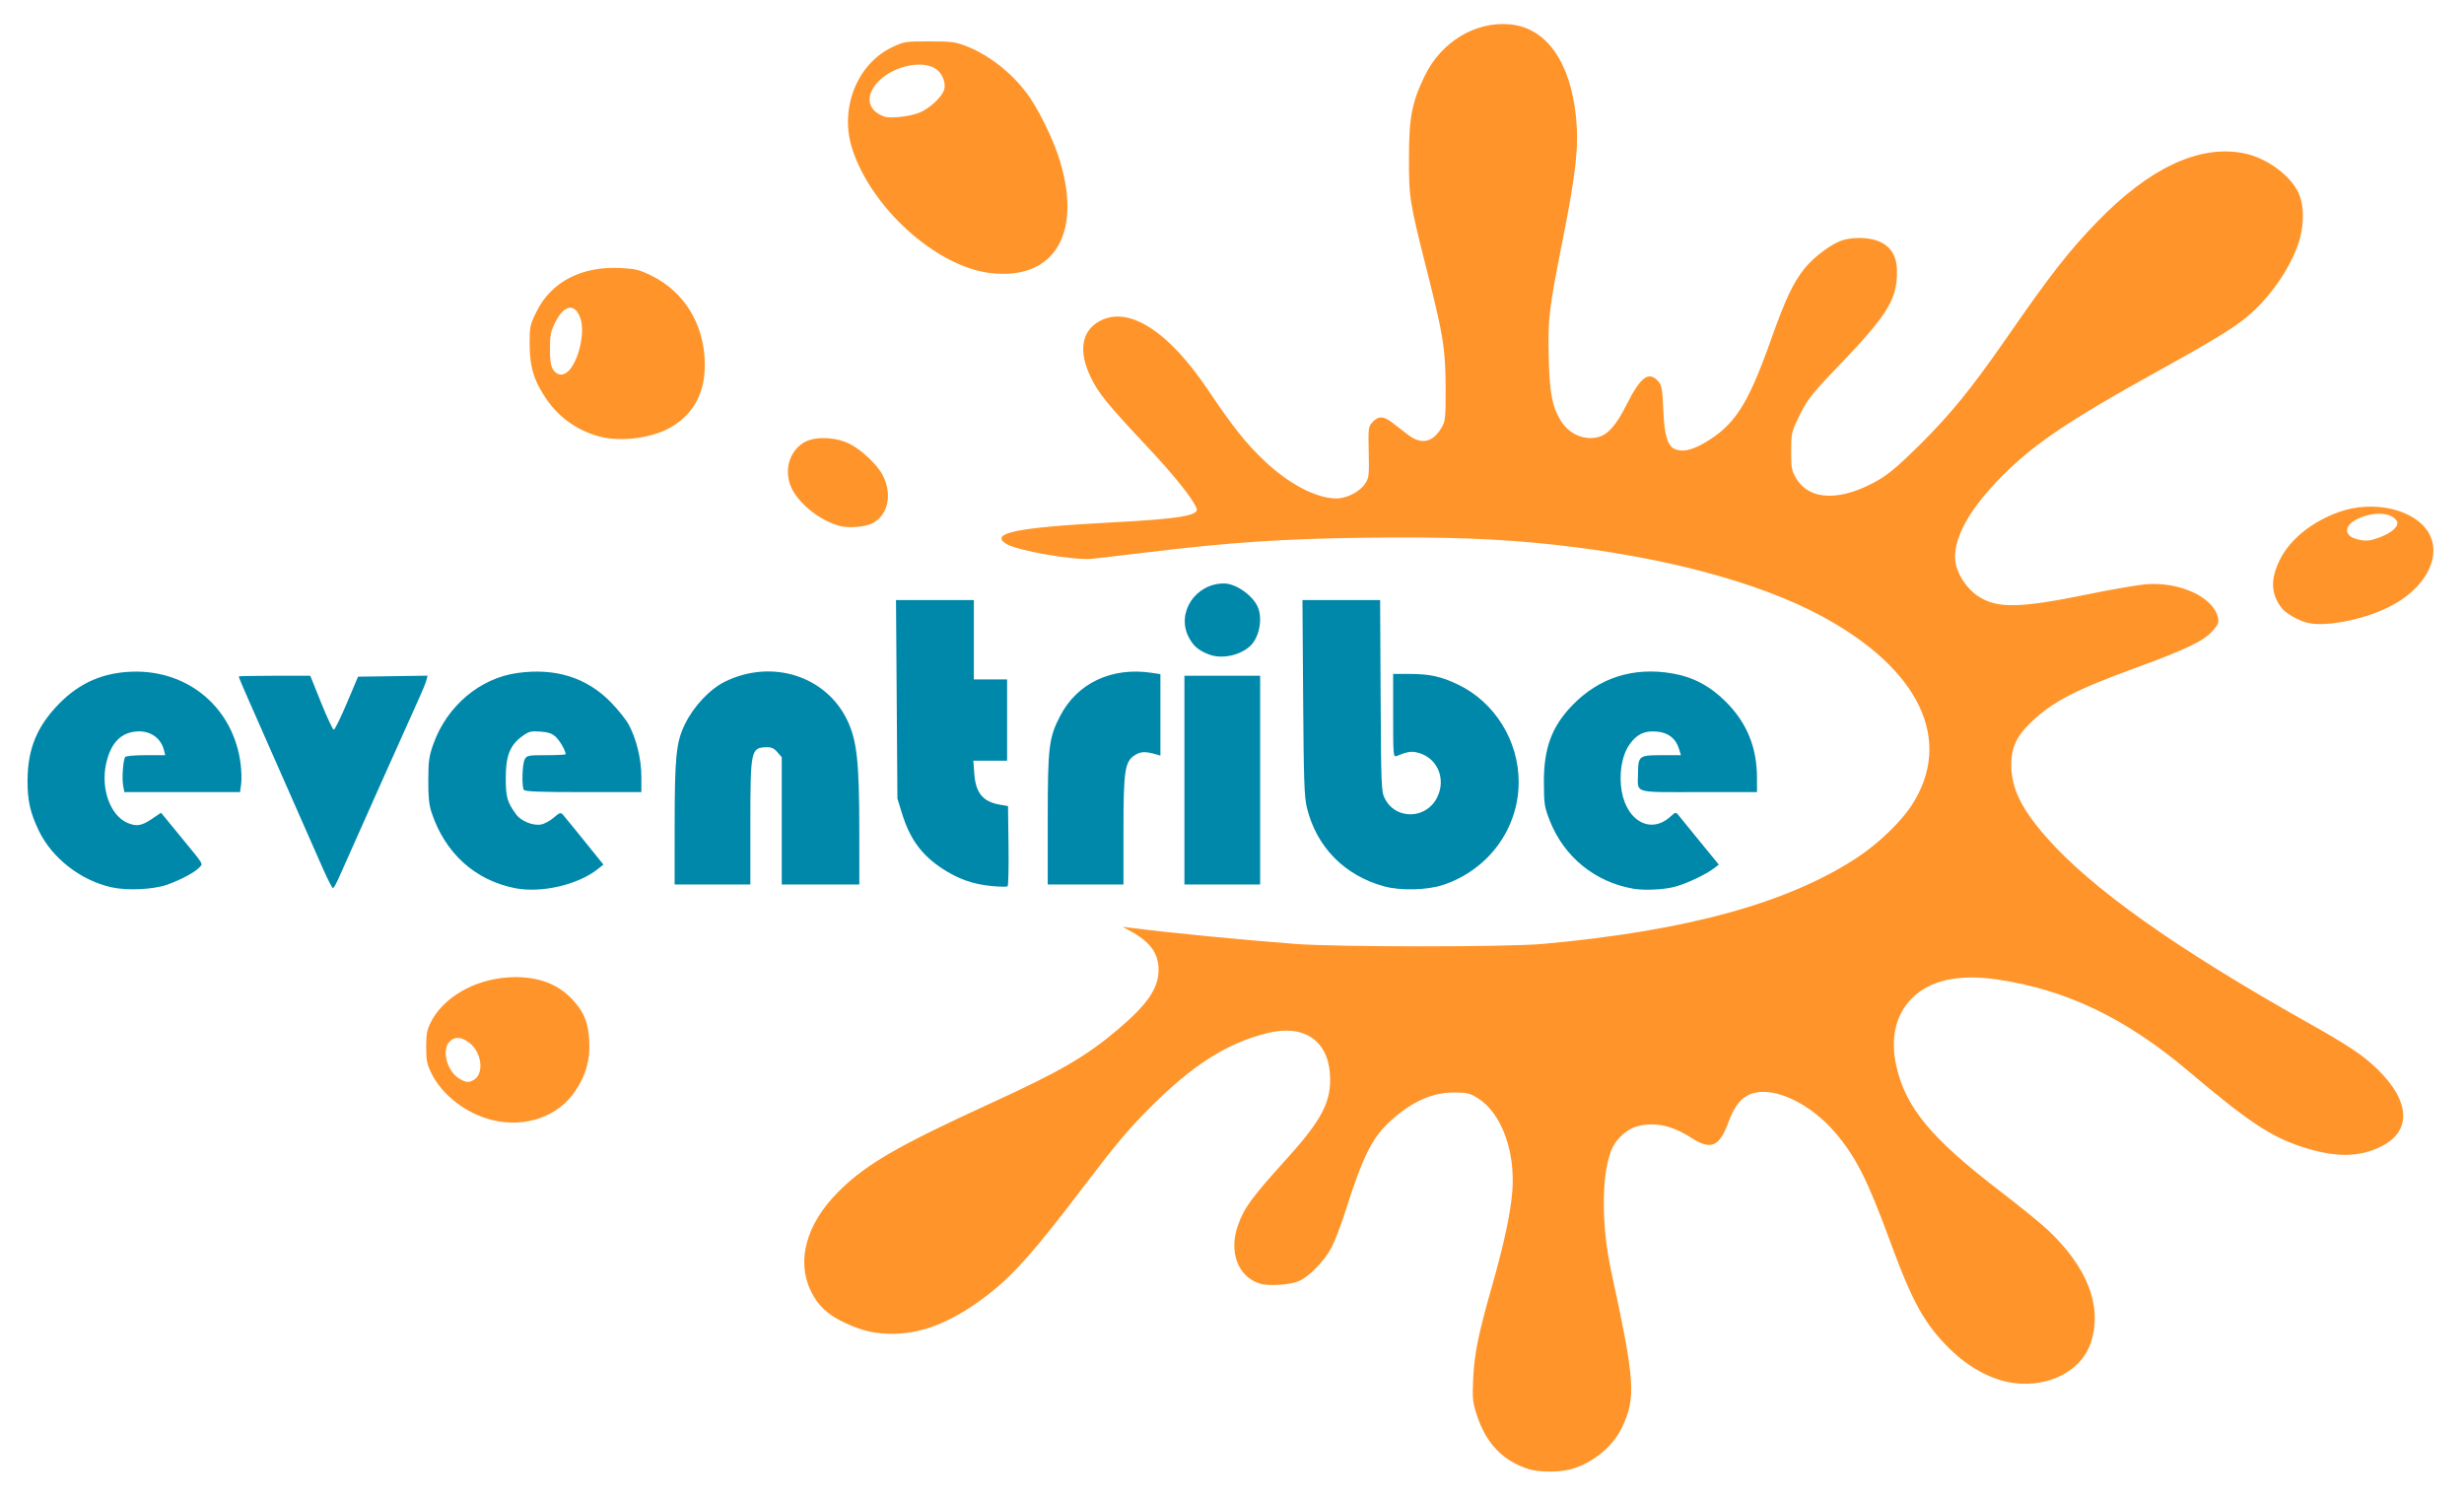
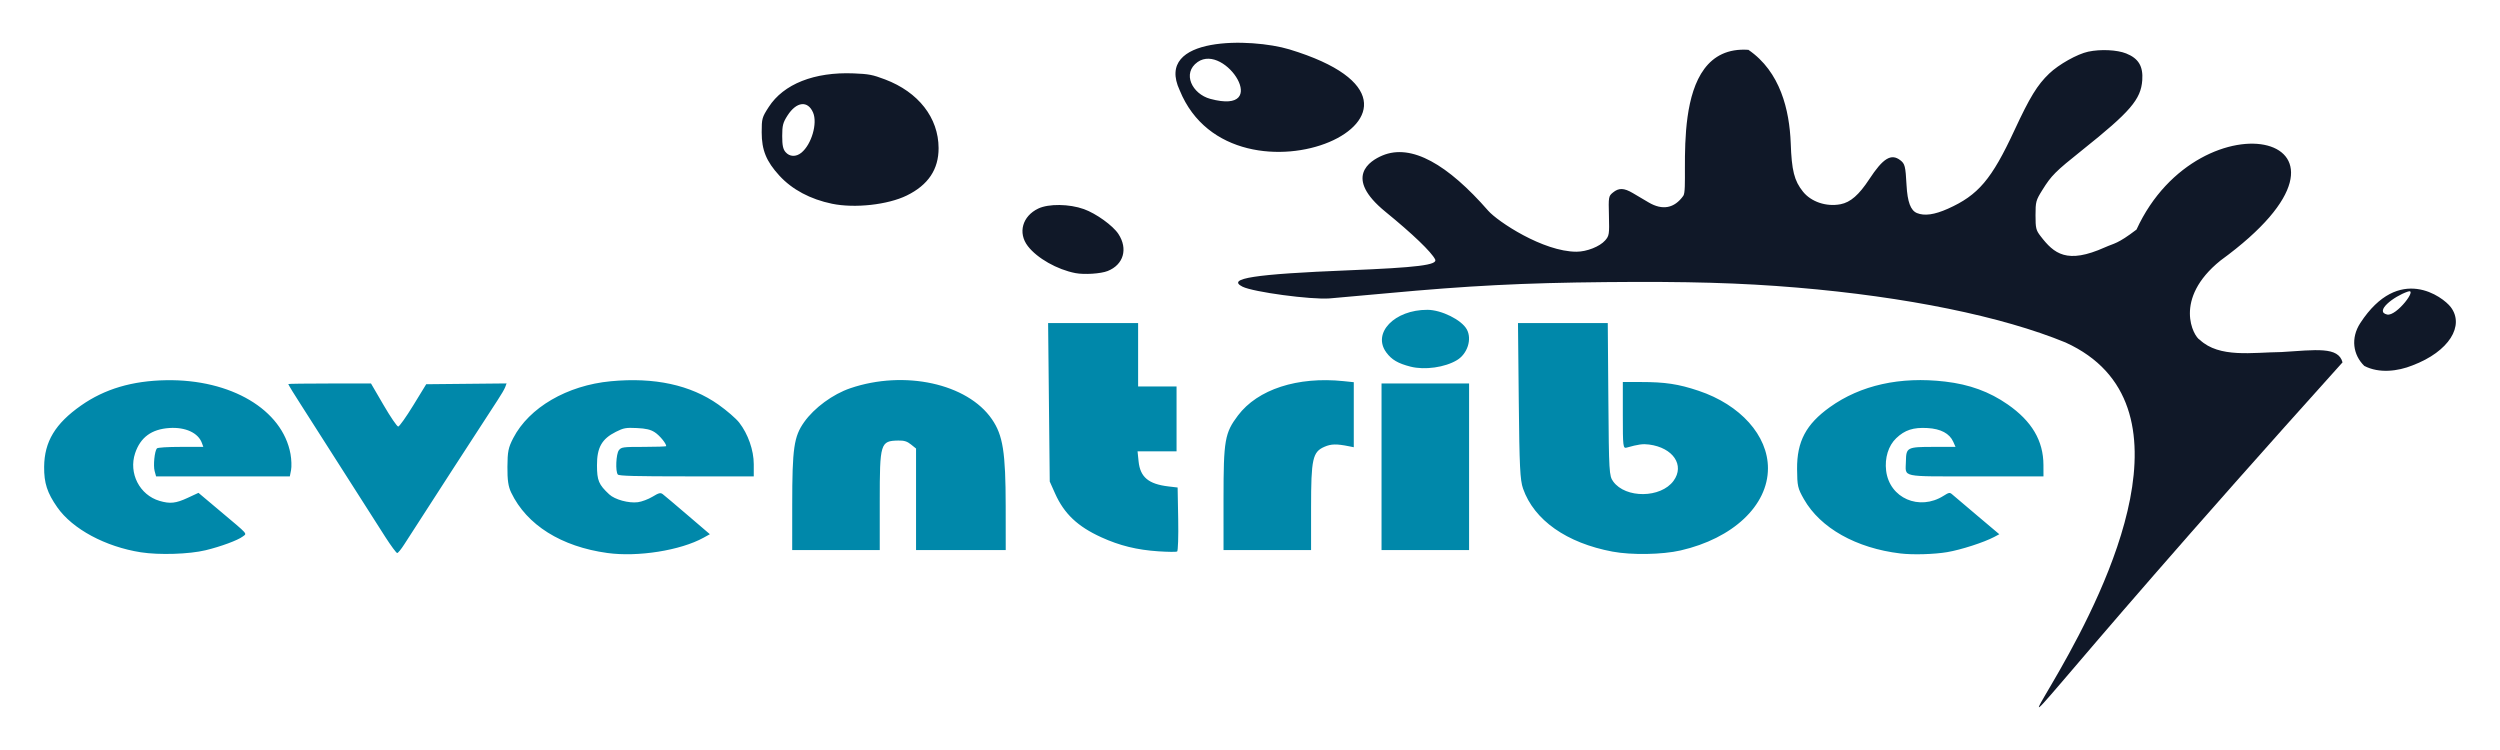
- <svg xmlns="http://www.w3.org/2000/svg" version="1.1" id="svg1" width="1334" height="811" viewBox="0 0 1334 811">
-   <defs id="defs1">
-     <linearGradient id="linearGradient8">
-       <stop style="stop-color:#0086aa;stop-opacity:1;" offset="0.371" id="stop1" />
-       <stop style="stop-color:#333333;stop-opacity:0;" offset="1" id="stop2" />
-     </linearGradient>
-     <linearGradient id="linearGradient8-1">
-       <stop style="stop-color:#0086aa;stop-opacity:1;" offset="0.564" id="stop8" />
-       <stop style="stop-color:#aa2000;stop-opacity:0;" offset="1" id="stop9" />
-     </linearGradient>
-   </defs>
-   <g id="g1">
-     <g id="g2" transform="translate(6.241776,-3.120886)">
-       <path style="fill:#ff952a;fill-opacity:1" d="m 821.5,798.601 c -14.115,-4.464 -23.276,-14.03 -28.253,-29.504 -2.186,-6.796 -2.39,-8.812 -1.938,-19.098 0.604,-13.721 2.752,-24.335 10.255,-50.681 C 808.088,676.413 811.597,659.985 812.526,648 c 1.69,-21.796 -6.036,-42.475 -18.825,-50.381 -4.169,-2.577 -5.725,-2.95 -12.482,-2.988 -12.234,-0.07 -23.64,5.135 -35.439,16.172 -9.393,8.786 -14.336,18.893 -23.816,48.698 -2.274,7.15 -5.554,15.7 -7.288,19 -3.722,7.082 -11.561,15.295 -17.177,17.994 -4.9,2.355 -16.9,3.189 -21.942,1.525 -11.635,-3.84 -16.552,-17.003 -11.661,-31.219 3.303,-9.601 7.292,-15.055 26.773,-36.605 19.045,-21.068 24.066,-30.959 23.114,-45.538 C 712.584,566.285 699.385,557.606 680,562.444 c -22,5.49 -40.272,17.066 -63.398,40.169 -11.822,11.81 -18.948,20.276 -36.1,42.888 -25.409,33.497 -37.207,46.972 -50.106,57.228 -19.131,15.21 -36.004,22.405 -52.896,22.555 -9.688,0.086 -16.721,-1.477 -26,-5.777 -9.502,-4.404 -14.746,-9.229 -18.653,-17.164 -8.076,-16.405 -2.703,-36.3 14.487,-53.645 C 462.166,633.73 479.332,623.729 530,600.535 567.804,583.23 581.656,575.182 599.15,560.362 614.999,546.935 621,538.12 621,528.264 c 0,-9.021 -4.505,-15.175 -15.5,-21.176 l -4,-2.183 4,0.514 c 21.358,2.746 58.354,6.374 89.5,8.778 22.697,1.751 114.575,1.748 134,-0.005 78.381,-7.073 133.632,-22.356 171.042,-47.31 10.821,-7.218 22.687,-18.64 28.439,-27.373 23.224,-35.263 4.726,-74.249 -48.873,-103.001 -34.055,-18.268 -85.505,-31.986 -144.108,-38.424 -30.015,-3.297 -58.877,-4.372 -102.582,-3.82 -44.217,0.559 -73.346,2.504 -117.418,7.839 -13.75,1.664 -27.475,3.269 -30.5,3.565 -10.004,0.98 -40.98,-4.459 -46.685,-8.197 -8.792,-5.761 6.246,-8.799 56.685,-11.455 37.188,-1.958 48.087,-3.741 46.598,-7.622 -2.005,-5.224 -12.119,-17.878 -26.611,-33.293 -21.785,-23.172 -26.625,-29.14 -30.853,-38.038 -6.591,-13.875 -4.838,-24.699 4.866,-30.04 15.628,-8.601 37.34,5.202 58.953,37.476 12.999,19.411 20.418,28.741 30.277,38.073 C 691.65,265.276 706.453,273 717.377,273 c 5.509,0 12.518,-3.614 15.391,-7.937 2.142,-3.223 2.267,-4.292 2.008,-17.156 -0.269,-13.322 -0.206,-13.794 2.148,-16.313 3.157,-3.378 5.889,-3.275 10.676,0.403 2.145,1.648 5.925,4.562 8.4,6.476 7.481,5.783 13.856,4.213 18.659,-4.597 1.599,-2.933 1.83,-5.671 1.76,-20.876 -0.097,-21.028 -1.206,-27.998 -9.987,-62.793 -9.625,-38.137 -9.899,-39.851 -9.865,-61.707 0.034,-21.921 1.551,-29.789 8.543,-44.305 8.839,-18.35 27.333,-29.57 46.003,-27.909 19.7,1.753 32.837,20.129 35.896,50.214 1.582,15.555 0.028,30.061 -7.014,65.5 -7.662,38.556 -8.3,43.911 -7.749,65 0.502,19.199 1.877,26.326 6.551,33.951 4.411,7.197 12.565,10.759 20.193,8.823 5.321,-1.351 9.867,-6.537 15.42,-17.595 7.332,-14.599 11.694,-18.076 16.565,-13.205 2.503,2.503 2.81,4.097 3.373,17.525 0.491,11.707 2.196,17.65 5.585,19.464 4.017,2.15 9.363,1.173 16.583,-3.029 16.278,-9.474 23.455,-20.516 35.698,-54.927 8.227,-23.123 12.25,-31.69 18.605,-39.622 5.151,-6.429 15.108,-13.716 20.965,-15.343 6.601,-1.833 15.427,-1.29 20.308,1.251 6.622,3.447 9.173,8.968 8.64,18.706 -0.735,13.453 -6.399,22.056 -32.204,48.923 -14.435,15.028 -16.507,17.732 -21.325,27.822 -3.507,7.345 -3.703,8.285 -3.703,17.756 0,9.019 0.26,10.443 2.652,14.511 7.307,12.429 24.629,12.708 45.109,0.725 5.119,-2.995 11.513,-8.484 21.828,-18.736 16.961,-16.858 28.225,-30.747 47.446,-58.5 23.355,-33.723 33.221,-46.368 48.489,-62.144 28.251,-29.191 55.036,-41.841 79.091,-37.351 12.437,2.321 25.716,11.909 30.138,21.76 3.427,7.634 2.976,19.45 -1.143,29.943 -5.645,14.381 -16.903,29.399 -29.039,38.738 -7.339,5.647 -18.965,12.646 -44.069,26.529 -52.409,28.982 -70.82,41.566 -89.435,61.127 -15.847,16.652 -23.606,31.769 -22.15,43.155 0.839,6.561 6.054,14.54 12.139,18.57 10.293,6.818 22.226,6.671 58.447,-0.72 13.475,-2.749 28.1,-5.288 32.5,-5.64 18.523,-1.485 36.858,7.075 39.094,18.25 0.513,2.564 0.01,3.716 -3.151,7.214 -4.814,5.329 -14.309,9.87 -41.135,19.675 -33.165,12.122 -45.323,18.441 -56.934,29.59 -7.961,7.644 -10.745,13.698 -10.719,23.303 0.034,12.278 5.502,23.551 18.759,38.674 24.556,28.012 70.137,60.357 142.087,100.828 21.903,12.32 29.392,17.314 37.065,24.715 18.254,17.608 19.078,33.918 2.134,42.26 -12.083,5.948 -25.138,5.91 -43.345,-0.127 -16.464,-5.459 -28.933,-13.822 -60.854,-40.815 -34.003,-28.753 -66.505,-44.283 -103.866,-49.63 -20.836,-2.982 -36.209,0.504 -45.948,10.419 -8.707,8.864 -11.589,21.524 -8.284,36.38 5.018,22.555 18.811,39.217 56.119,67.796 10.411,7.975 21.997,17.385 25.745,20.91 21.57,20.286 29.686,41.082 23.654,60.612 -4.789,15.506 -22.429,24.946 -41.894,22.419 -11.669,-1.515 -24.12,-8.137 -34.588,-18.397 -13.525,-13.255 -20.33,-25.425 -31.949,-57.138 -12.663,-34.563 -19.05,-47.201 -30.577,-60.507 -13.178,-15.212 -31.823,-24.154 -43.695,-20.957 -6.124,1.649 -10.224,6.337 -13.595,15.544 -5.011,13.689 -9.547,15.595 -20.41,8.574 -10.363,-6.698 -19.951,-8.648 -29.491,-5.999 -4.688,1.302 -10.24,6.074 -12.718,10.93 -6.182,12.117 -6.631,41.171 -1.037,67.01 12.978,59.94 13.599,68.643 6.048,84.778 -5.144,10.993 -16.905,20.343 -29.131,23.162 -5.945,1.37 -16.51,1.203 -21.385,-0.339 z M 260.272,609.563 C 246.325,606.184 233.126,596.068 227.372,584.349 224.893,579.301 224.5,577.336 224.5,570 c 0,-7.084 0.417,-9.322 2.5,-13.436 6.737,-13.303 23.247,-22.941 41.5,-24.228 14.949,-1.054 26.738,2.935 35.101,11.876 6.393,6.835 8.676,12.498 9.184,22.788 0.496,10.033 -1.758,18.106 -7.45,26.681 -9.298,14.008 -27.021,20.254 -45.064,15.882 z m -9.535,-22.092 c 5.1,-3.572 3.725,-14.296 -2.49,-19.419 -4.395,-3.623 -8.354,-3.928 -11.209,-0.864 -4.244,4.556 -1.247,15.885 5.251,19.847 3.87,2.36 5.575,2.448 8.447,0.436 z M 1242,340.065 c -4.799,-1.465 -10.826,-5.029 -12.845,-7.595 -6.005,-7.634 -6.325,-15.809 -1.033,-26.399 5.478,-10.963 17.259,-20.463 31.889,-25.714 18.651,-6.694 41.127,-1.507 48.581,11.211 7.577,12.93 -1.886,30.567 -21.617,40.287 -14.668,7.226 -35.651,11.056 -44.975,8.21 z m 40.298,-46.075 c 6.667,-2.494 10.612,-6.316 9.071,-8.785 -2.903,-4.65 -11.952,-5.252 -20.708,-1.379 -7.659,3.388 -8.368,9.044 -1.387,11.061 4.964,1.434 7.205,1.28 13.025,-0.897 z m -833.552,-6.021 c -9.798,-2.451 -20.583,-10.429 -25.563,-18.911 -5.424,-9.239 -2.919,-20.949 5.617,-26.257 5.557,-3.455 16.624,-3.273 24.468,0.403 6.55,3.069 15.544,11.521 18.487,17.372 5.24,10.417 2.776,21.513 -5.758,25.926 -3.684,1.905 -12.503,2.655 -17.252,1.467 z M 318.251,239.455 c -11.658,-3.139 -21.434,-9.942 -28.265,-19.669 C 282.957,209.777 280.5,201.919 280.5,189.448 c 0,-9.611 0.166,-10.387 3.772,-17.685 7.954,-16.093 24.456,-24.623 45.506,-23.524 8.175,0.427 10.181,0.93 16.858,4.231 17.922,8.858 28.652,26.807 28.712,48.03 0.042,14.881 -5.588,25.839 -17.038,33.164 -10.168,6.504 -27.895,9.067 -40.061,5.791 z m -16.474,-35.717 c 5.441,-5.791 8.748,-20.587 6.276,-28.076 -2.846,-8.625 -8.919,-7.708 -13.722,2.072 -2.438,4.965 -2.832,6.954 -2.832,14.311 0,6.495 0.425,9.193 1.773,11.25 2.19,3.343 5.613,3.521 8.504,0.444 z m 228.216,-52.763 c -29.396,-3.442 -64.955,-35.597 -75.01,-67.83 -6.713,-21.519 2.884,-45.501 21.793,-54.459 6.54,-3.098 7.095,-3.185 20.225,-3.156 12.278,0.027 14.117,0.274 20.313,2.729 12.916,5.118 25.866,15.698 34.141,27.894 5.069,7.471 11.826,21.24 14.974,30.512 14.135,41.64 -1.055,68.452 -36.435,64.309 z M 491.828,63.979 c 5.301,-2.28 11.493,-7.99 12.993,-11.98 1.292,-3.437 -0.626,-8.796 -4.058,-11.34 -6.81,-5.049 -21.862,-2.296 -30.381,5.557 -8.524,7.857 -7.61,16.576 2.097,19.997 3.448,1.215 14.224,-0.029 19.349,-2.233 z" id="path7" />
-       <path style="fill:#0088aa;fill-opacity:1" d="M 54,483.507 C 37.384,479.754 21.948,467.732 14.83,453 10.097,443.204 8.594,436.497 8.667,425.5 8.781,408.399 13.857,396.212 26,383.887 c 11.009,-11.174 23.933,-16.729 39.82,-17.114 30.367,-0.736 54.47,19.985 58.228,50.056 0.458,3.669 0.574,8.583 0.257,10.92 L 123.728,432 H 92.409 61.091 l -0.675,-3.598 c -0.706,-3.766 -0.022,-13.611 1.069,-15.376 C 61.852,412.43 66.537,412 72.667,412 h 10.549 l -0.66,-2.631 c -1.733,-6.906 -7.715,-10.897 -15.247,-10.173 -8.352,0.802 -13.541,6.328 -16.027,17.065 -3.145,13.583 2.084,28.383 11.435,32.368 4.922,2.097 7.626,1.677 13.155,-2.043 l 5.074,-3.414 10.277,12.521 c 13.385,16.308 12.496,14.855 10.463,17.103 -2.316,2.559 -10.28,6.822 -17.393,9.31 C 76.599,484.796 62.579,485.445 54,483.507 Z m 218.49,0.477 C 250.844,479.68 234.678,464.987 227.397,443 c -1.373,-4.148 -1.807,-8.451 -1.764,-17.5 0.05,-10.393 0.416,-13.004 2.738,-19.5 7.387,-20.673 25.204,-35.714 45.629,-38.518 20.502,-2.815 37.358,2.47 50.422,15.811 3.893,3.975 8.283,9.474 9.756,12.221 C 338.335,403.263 341,414.287 341,423.73 V 432 h -31.441 c -23.907,0 -31.624,-0.297 -32.206,-1.238 -1.215,-1.967 -0.856,-14.037 0.492,-16.512 1.15,-2.112 1.867,-2.25 11.69,-2.25 5.756,0 10.465,-0.239 10.465,-0.532 0,-1.839 -3.154,-7.348 -5.385,-9.405 -1.993,-1.838 -4.053,-2.536 -8.379,-2.84 -5.117,-0.36 -6.177,-0.082 -9.824,2.576 -6.579,4.795 -8.859,10.652 -8.836,22.702 0.02,10.355 0.797,13.029 5.731,19.703 2.627,3.554 9.117,6.128 13.417,5.321 1.825,-0.342 4.91,-2.02 6.856,-3.729 3.001,-2.635 3.733,-2.893 4.823,-1.701 0.707,0.773 5.956,7.195 11.665,14.271 l 10.379,12.866 -2.974,2.38 c -10.761,8.61 -30.712,13.211 -44.984,10.373 z m 470.726,-0.932 c -21.557,-5.854 -36.772,-21.366 -41.946,-42.764 -1.387,-5.738 -1.697,-14.938 -2.005,-59.537 L 698.902,328 h 21.023 21.023 l 0.276,51.75 c 0.264,49.455 0.365,51.927 2.276,55.737 5.811,11.583 22.309,11.318 28.25,-0.453 5.349,-10.598 -0.197,-22.506 -11.475,-24.638 -2.903,-0.549 -5.011,-0.126 -10.525,2.108 -1.636,0.663 -1.75,-0.764 -1.75,-21.898 V 368 h 8.364 c 11.465,0 17.66,1.355 27.09,5.926 19.61,9.506 32.512,30.369 32.512,52.574 0,25.282 -16.376,47.59 -40.926,55.749 -8.581,2.852 -22.944,3.214 -31.824,0.803 z M 878,484.295 C 857.29,480.715 840.521,467.057 832.825,447.5 c -2.915,-7.408 -3.153,-8.925 -3.216,-20.5 -0.101,-18.646 4.181,-30.365 15.317,-41.922 14.434,-14.979 32.986,-20.947 54.022,-17.376 11.424,1.939 20.711,6.851 29.301,15.498 11.309,11.384 16.706,24.621 16.737,41.05 L 945,432 h -31.531 c -36.124,0 -33.019,0.962 -32.894,-10.187 C 880.681,412.345 881.136,412 893.529,412 h 10.284 l -1.063,-3.463 c -1.728,-5.631 -5.829,-8.796 -12.064,-9.313 -6.653,-0.552 -10.61,1.308 -14.65,6.885 -3.663,5.057 -5.45,13.393 -4.726,22.043 1.56,18.628 15.56,27.461 26.942,17 2.47,-2.271 2.879,-2.366 4,-0.933 0.687,0.878 5.932,7.32 11.657,14.315 l 10.409,12.718 -2.409,1.853 c -4.749,3.653 -15.527,8.695 -21.973,10.281 -6.11,1.503 -16.108,1.918 -21.936,0.91 z M 168.51,473.25 c -2.628,-5.912 -12.306,-27.877 -21.507,-48.811 -9.201,-20.934 -17.429,-39.609 -18.284,-41.5 C 126.204,377.376 123,369.776 123,369.373 123,369.168 131.718,369 142.373,369 h 19.373 l 5.877,14.617 c 3.232,8.039 6.318,14.608 6.857,14.597 0.539,-0.011 3.711,-6.476 7.05,-14.367 L 187.599,369.5 l 18.814,-0.272 18.814,-0.272 -0.617,2.46 c -0.34,1.353 -1.923,5.301 -3.519,8.772 -2.878,6.261 -38.972,87.024 -43.825,98.062 -1.39,3.163 -2.855,5.75 -3.254,5.75 -0.399,0 -2.875,-4.838 -5.503,-10.75 z M 530.5,482.839 c -10.06,-0.971 -18.13,-3.845 -26.722,-9.518 -11.14,-7.354 -17.421,-15.978 -21.676,-29.757 L 479.613,435.5 479.23,381.75 478.848,328 H 499.924 521 v 21.5 21.5 h 9 9 v 22 22 h -9.134 -9.134 l 0.49,6.852 c 0.764,10.684 4.639,15.376 14.018,16.976 l 4.26,0.727 0.27,21.403 c 0.149,11.771 -0.076,21.684 -0.5,22.029 -0.424,0.344 -4.37,0.279 -8.77,-0.146 z M 359.008,451.25 c 0.01,-38.394 0.793,-46.264 5.578,-56.046 4.751,-9.714 13.459,-18.967 21.639,-22.994 25.376,-12.492 54.823,-3.162 66.301,21.007 5.179,10.905 6.431,22.354 6.455,59.033 L 459,482 h -21 -21 v -34.444 -34.444 l -2.372,-2.758 c -1.812,-2.107 -3.212,-2.734 -5.932,-2.657 C 400.287,407.936 400,409.298 400,448.968 V 482 H 379.5 359 Z M 561,446.947 c 0,-39.498 0.588,-44.393 6.759,-56.246 9.247,-17.76 27.918,-26.549 49.491,-23.296 l 4.75,0.716 v 22.055 22.055 l -2.25,-0.656 c -5.814,-1.694 -8.332,-1.622 -11.447,0.328 C 602.713,415.404 602,420.076 602,453.182 V 482 H 581.5 561 Z M 635,425.5 V 369 H 655.5 676 V 425.5 482 H 655.5 635 Z m 13.558,-67.935 c -5.84,-2.165 -8.797,-4.672 -11.308,-9.586 -6.732,-13.174 3.815,-29.036 19.25,-28.952 6.569,0.036 16.007,6.837 18.439,13.288 2.495,6.618 0.316,16.515 -4.582,20.814 -5.66,4.968 -15.153,6.899 -21.799,4.436 z" id="path2" />
+ <svg xmlns="http://www.w3.org/2000/svg" width="1000" height="300" viewBox="0 0 1000 300">
+   <g transform="matrix(0.9820195,0,0,0.7362532,-89.75546,-147.3311)">
+     <g transform="matrix(0.9769231,0,0,0.9545455,25.17486,17.4152)">
+       <path style="fill:#101828;fill-opacity:1;stroke-width:0.795" d="m 929.015,386.327 c -26.482,-14.862 -66.49,-26.023 -112.062,-31.26 -23.34,-2.683 -45.784,-3.557 -79.77,-3.107 -34.384,0.455 -57.036,2.037 -91.307,6.377 -10.692,1.354 -21.365,2.659 -23.717,2.9 -7.779,0.797 -31.867,-3.628 -36.304,-6.669 -6.837,-4.687 4.857,-7.159 44.08,-9.319 28.918,-1.593 37.393,-3.043 36.235,-6.201 -1.559,-4.25 -9.424,-14.544 -20.693,-27.086 -17.664,-19.657 -6.504,-29.067 -1.331,-32.045 12.153,-6.997 27.321,5.13 44.127,31.387 3.926,6.133 22.91,23.356 36.825,23.356 4.284,0 9.734,-2.94 11.969,-6.457 1.666,-2.622 1.763,-3.492 1.562,-13.957 -0.209,-10.839 -0.161,-11.222 1.67,-13.271 2.455,-2.748 4.58,-2.664 8.302,0.328 1.668,1.341 4.607,3.712 6.532,5.268 5.817,4.705 10.774,3.427 14.51,-3.74 3.016,-5.786 -7.352,-86.289 27.134,-83.078 13.359,12.472 17.108,34.354 17.647,53.077 0.39,15.62 1.46,21.418 5.094,27.621 3.43,5.855 9.771,8.753 15.702,7.178 4.138,-1.099 7.673,-5.318 11.991,-14.315 5.701,-11.877 9.093,-14.706 12.881,-10.743 1.947,2.037 2.185,3.333 2.623,14.258 0.382,9.525 1.708,14.359 4.343,15.835 3.124,1.749 7.281,0.954 12.896,-2.464 12.658,-7.708 18.239,-16.691 27.76,-44.686 6.398,-18.812 9.526,-25.782 14.468,-32.235 4.005,-5.231 11.748,-11.159 16.303,-12.482 5.133,-1.492 11.996,-1.049 15.792,1.018 5.15,2.804 7.133,7.296 6.719,15.219 -0.572,10.945 -4.976,17.944 -25.043,39.801 -11.225,12.226 -12.836,14.426 -16.583,22.635 -2.727,5.975 -2.88,6.741 -2.88,14.445 0,7.337 0.202,8.496 2.062,11.805 5.682,10.112 11.001,16.173 26.926,6.425 3.98,-2.437 5.092,-1.74 13.113,-10.081 26.524,-78.93 107.5,-54.443 35.042,17.589 -19.982,21.968 -11.201,43.395 -8.643,45.167 8.21,10.451 21.915,7.14 34.041,6.945 14.404,-1.208 23.728,-3.221 25.466,5.871 -271.806,412.234 -3.849,58.04 -115.481,-11.308 z m 124.552,13.322 c -4.67,-6.211 -5.776,-15.779 -1.661,-24.395 16.172,-33.858 34.51,-14.788 37.693,-9.106 5.892,10.519 -0.609,25.317 -15.952,33.225 -6.075,3.331 -13.903,4.689 -20.079,0.276 z m 18.118,-42.268 c -5.956,2.756 -14.015,11.397 -8.587,13.039 3.86,1.167 13.084,-15.366 8.587,-13.039 z M 516.205,346.837 c -7.619,-1.994 -16.006,-8.485 -19.878,-15.385 -4.218,-7.516 -2.27,-17.043 4.368,-21.362 4.321,-2.811 12.927,-2.663 19.027,0.328 5.093,2.497 12.087,9.373 14.376,14.133 4.075,8.475 2.159,17.502 -4.477,21.092 -2.865,1.55 -9.723,2.16 -13.415,1.194 z m -101.476,-39.469 c -9.066,-2.554 -16.667,-8.088 -21.979,-16.002 -5.466,-8.143 -7.377,-14.536 -7.377,-24.682 0,-7.819 0.129,-8.45 2.933,-14.388 6.185,-13.093 19.017,-20.033 35.387,-19.138 6.357,0.347 7.917,0.757 13.109,3.442 13.937,7.206 22.281,21.809 22.327,39.075 0.033,12.107 -4.345,21.022 -13.249,26.981 -7.907,5.292 -21.692,7.376 -31.152,4.711 z m -12.81,-29.058 c 4.231,-4.712 6.803,-16.749 4.881,-22.842 -2.213,-7.017 -6.936,-6.271 -10.67,1.686 -1.896,4.039 -2.202,5.658 -2.202,11.642 0,5.284 0.331,7.479 1.379,9.153 1.703,2.719 4.364,2.865 6.613,0.361 z m 157.747,-35.496 c -10.698,-31.215 29.995,-29.778 45.681,-23.333 82.895,34.362 -23.25,98.556 -45.681,23.333 z m 7.47,-16.13 c -6.629,6.392 -2.271,18.199 5.278,20.981 25.838,9.525 6.298,-31.971 -5.278,-20.981 z" />
+       <path style="fill:#0088aa;fill-opacity:1;stroke-width:0.864" d="m 126.552,505.746 c -14.793,-3.149 -28.536,-13.237 -34.873,-25.598 -4.214,-8.22 -5.552,-13.848 -5.487,-23.075 0.102,-14.35 4.621,-24.576 15.431,-34.918 9.801,-9.376 21.307,-14.037 35.451,-14.36 27.035,-0.617 48.495,16.77 51.84,42.002 0.408,3.078 0.511,7.202 0.229,9.163 l -0.513,3.566 h -27.883 -27.883 l -0.601,-3.019 c -0.629,-3.16 -0.02,-11.421 0.951,-12.902 0.328,-0.5 4.498,-0.861 9.956,-0.861 h 9.392 l -0.588,-2.207 c -1.543,-5.794 -6.869,-9.144 -13.574,-8.536 -7.435,0.673 -12.056,5.31 -14.269,14.319 -2.8,11.398 1.855,23.817 10.181,27.16 4.382,1.76 6.789,1.408 11.712,-1.715 l 4.517,-2.865 9.149,10.506 c 11.917,13.684 11.125,12.465 9.315,14.351 -2.062,2.147 -9.152,5.724 -15.485,7.812 -6.85,2.258 -19.332,2.803 -26.969,1.177 z m 194.521,0.4 c -19.271,-3.611 -33.664,-15.94 -40.146,-34.389 -1.223,-3.48 -1.609,-7.091 -1.57,-14.684 0.044,-8.721 0.371,-10.912 2.437,-16.362 6.577,-17.347 22.439,-29.967 40.623,-32.321 18.253,-2.362 33.26,2.073 44.891,13.267 3.466,3.335 7.374,7.95 8.685,10.254 3.701,6.503 6.073,15.754 6.073,23.677 v 6.939 h -27.992 c -21.284,0 -28.155,-0.249 -28.673,-1.038 -1.082,-1.65 -0.762,-11.778 0.438,-13.856 1.024,-1.772 1.662,-1.888 10.407,-1.888 5.124,0 9.317,-0.201 9.317,-0.447 0,-1.543 -2.808,-6.166 -4.794,-7.892 -1.774,-1.542 -3.608,-2.128 -7.46,-2.383 -4.556,-0.302 -5.5,-0.069 -8.746,2.161 -5.858,4.023 -7.887,8.938 -7.867,19.049 0.018,8.689 0.71,10.933 5.103,16.533 2.339,2.982 8.117,5.142 11.945,4.465 1.625,-0.287 4.371,-1.695 6.104,-3.129 2.671,-2.211 3.323,-2.427 4.294,-1.427 0.63,0.649 5.303,6.037 10.385,11.975 l 9.241,10.795 -2.648,1.997 c -9.58,7.225 -27.342,11.085 -40.049,8.704 z m 419.085,-0.782 c -19.192,-4.912 -32.738,-17.928 -37.344,-35.884 -1.235,-4.815 -1.511,-12.535 -1.785,-49.957 l -0.324,-44.263 h 18.717 18.717 l 0.246,43.424 c 0.235,41.497 0.325,43.572 2.026,46.769 5.173,9.719 19.861,9.497 25.151,-0.38 4.762,-8.892 -0.176,-18.885 -10.216,-20.674 -2.585,-0.46 -4.461,-0.106 -9.37,1.769 -1.456,0.556 -1.558,-0.641 -1.558,-18.374 v -18.97 h 7.446 c 10.208,0 15.723,1.137 24.118,4.972 17.459,7.976 28.946,25.483 28.946,44.115 0,21.214 -14.58,39.933 -36.436,46.779 -7.64,2.393 -20.427,2.697 -28.333,0.673 z m 119.998,1.044 c -18.438,-3.004 -33.367,-14.465 -40.219,-30.875 -2.595,-6.216 -2.807,-7.489 -2.863,-17.202 -0.09,-15.646 3.722,-25.479 13.637,-35.177 12.851,-12.569 29.367,-17.576 48.095,-14.581 10.17,1.627 18.439,5.749 26.086,13.005 10.068,9.552 14.873,20.66 14.901,34.445 l 0.013,6.503 h -28.072 c -32.161,0 -29.396,0.807 -29.285,-8.548 0.094,-7.945 0.5,-8.234 11.533,-8.234 h 9.156 l -0.946,-2.906 c -1.539,-4.725 -5.19,-7.381 -10.741,-7.815 -5.923,-0.463 -9.446,1.098 -13.043,5.777 -3.261,4.243 -4.852,11.238 -4.207,18.497 1.389,15.631 13.853,23.043 23.986,14.264 2.199,-1.905 2.563,-1.985 3.561,-0.783 0.611,0.737 5.281,6.142 10.378,12.011 l 9.267,10.672 -2.145,1.555 c -4.228,3.065 -13.823,7.296 -19.562,8.627 -5.439,1.261 -14.341,1.609 -19.53,0.764 z m -631.656,-9.268 c -2.339,-4.961 -10.956,-23.392 -19.148,-40.957 -8.192,-17.565 -15.517,-33.236 -16.278,-34.823 -2.239,-4.668 -5.091,-11.045 -5.091,-11.383 0,-0.172 7.761,-0.313 17.248,-0.313 h 17.248 l 5.232,12.265 c 2.878,6.746 5.625,12.258 6.105,12.249 0.48,-0.009 3.304,-5.434 6.276,-12.055 l 5.403,-12.039 16.75,-0.229 16.75,-0.229 -0.55,2.064 c -0.302,1.135 -1.712,4.448 -3.133,7.361 -2.562,5.254 -34.696,73.022 -39.017,82.284 -1.238,2.654 -2.541,4.825 -2.897,4.825 -0.355,0 -2.56,-4.059 -4.899,-9.02 z m 322.278,8.046 c -8.956,-0.815 -16.141,-3.227 -23.79,-7.986 -9.918,-6.171 -15.51,-13.407 -19.298,-24.969 l -2.217,-6.767 -0.34,-45.102 -0.34,-45.102 h 18.764 18.764 v 18.041 18.041 h 8.013 8.013 v 18.46 18.46 h -8.132 -8.132 l 0.436,5.749 c 0.681,8.965 4.13,12.902 12.48,14.244 l 3.793,0.61 0.241,17.959 c 0.132,9.877 -0.068,18.195 -0.445,18.484 -0.377,0.289 -3.891,0.234 -7.808,-0.123 z m -152.678,-26.507 c 0.01,-32.217 0.706,-38.82 4.966,-47.029 4.23,-8.151 11.982,-15.915 19.265,-19.294 22.592,-10.482 48.809,-2.653 59.027,17.627 4.611,9.15 5.725,18.757 5.747,49.535 l 0.017,24.963 H 468.426 449.73 v -28.902 -28.902 l -2.112,-2.314 c -1.613,-1.768 -2.86,-2.294 -5.281,-2.229 -7.486,0.2 -7.742,1.343 -7.742,34.63 v 27.717 h -18.251 -18.251 z m 179.832,-3.61 c 0,-33.143 0.524,-37.25 6.018,-47.196 8.232,-14.903 24.855,-22.277 44.062,-19.547 l 4.229,0.601 v 18.507 18.507 l -2.003,-0.55 c -5.177,-1.421 -7.418,-1.361 -10.192,0.275 -4.976,2.935 -5.611,6.856 -5.611,34.635 v 24.182 h -18.251 -18.251 z m 65.882,-17.997 v -47.409 h 18.251 18.251 v 47.409 47.409 H 662.065 643.814 Z m 12.07,-57.004 c -5.199,-1.817 -7.832,-3.92 -10.067,-8.043 -5.993,-11.054 3.397,-24.364 17.138,-24.294 5.848,0.03 14.251,5.737 16.416,11.15 2.221,5.553 0.282,13.857 -4.08,17.465 -5.039,4.168 -13.491,5.789 -19.407,3.722 z" />
    </g>
  </g>
</svg>
